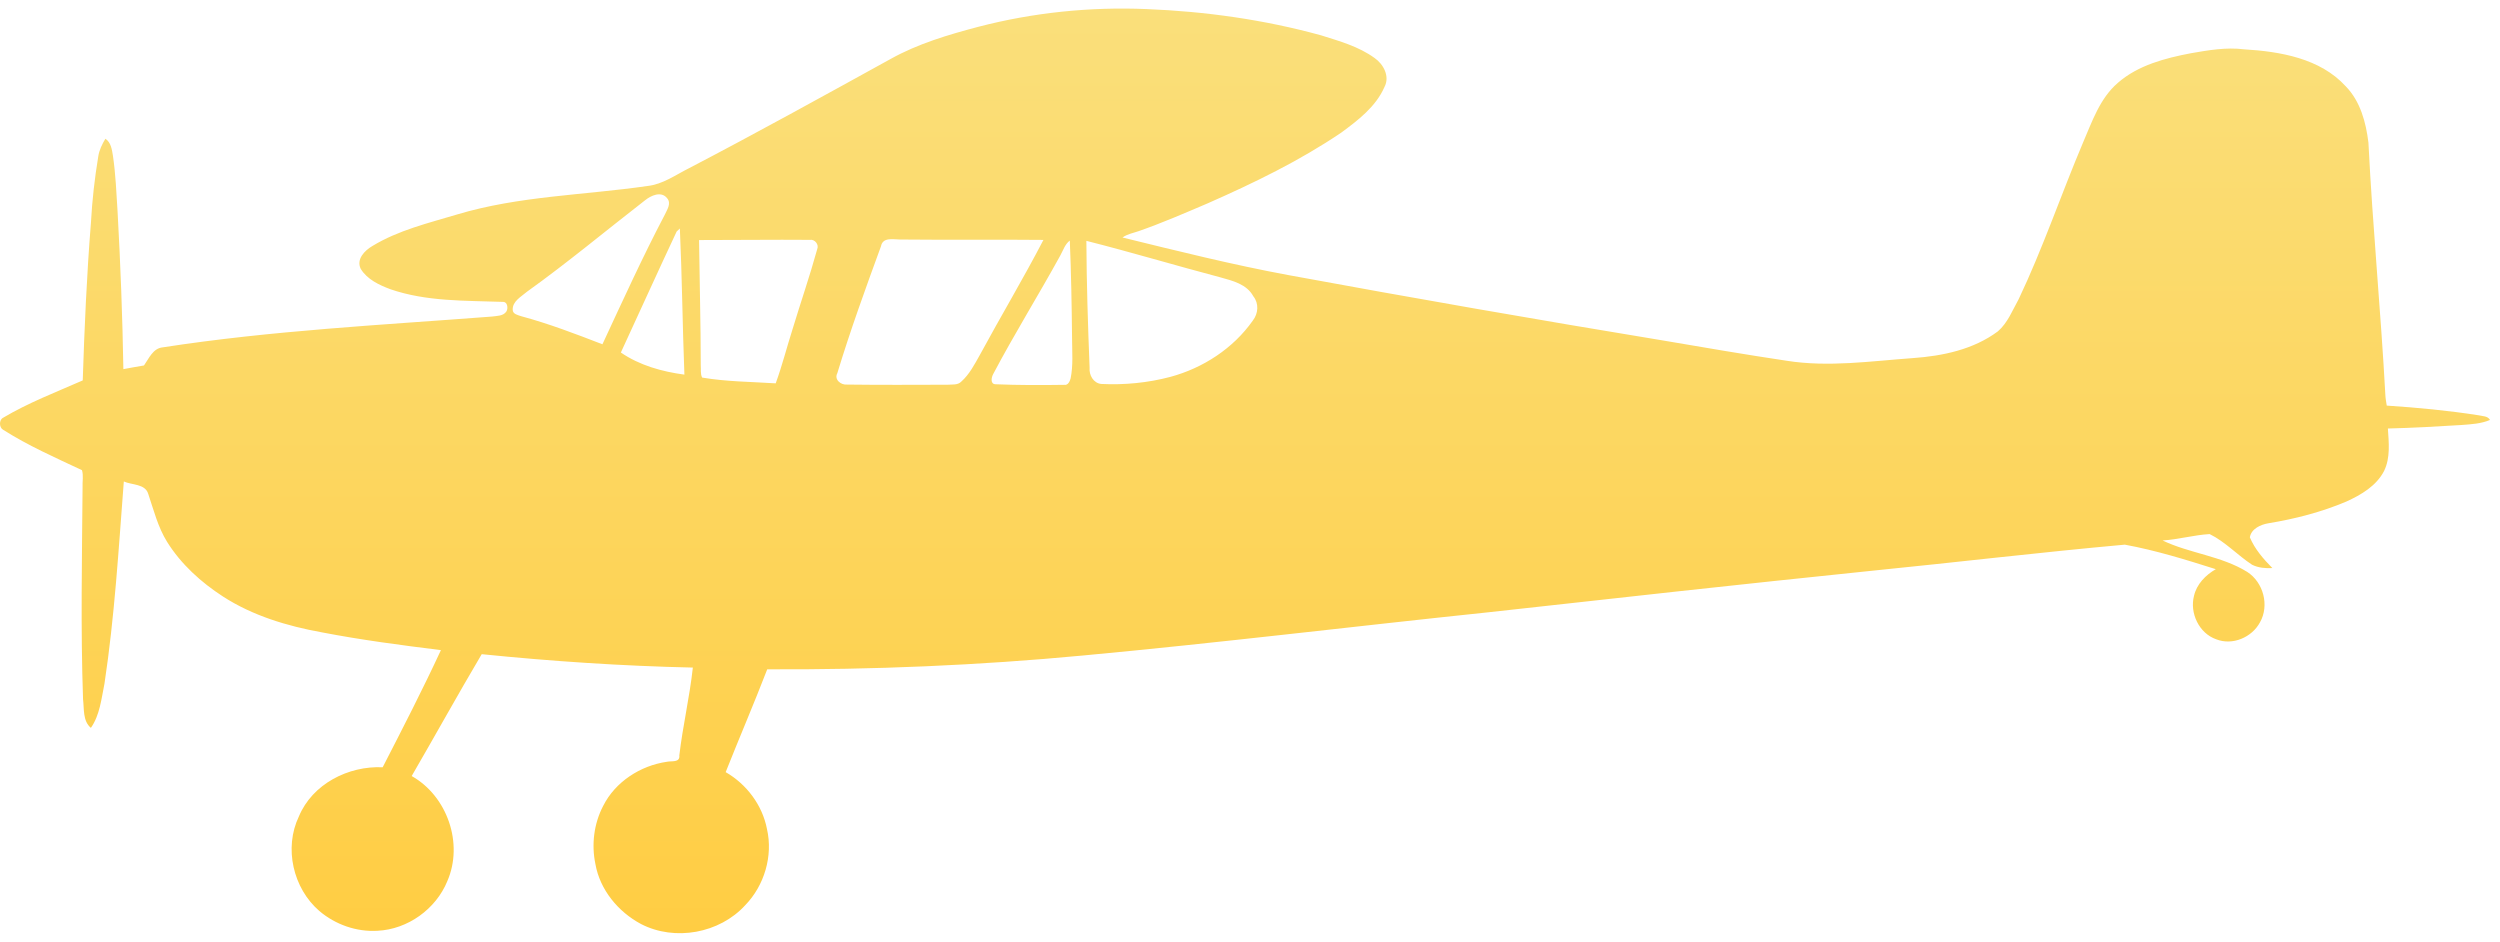
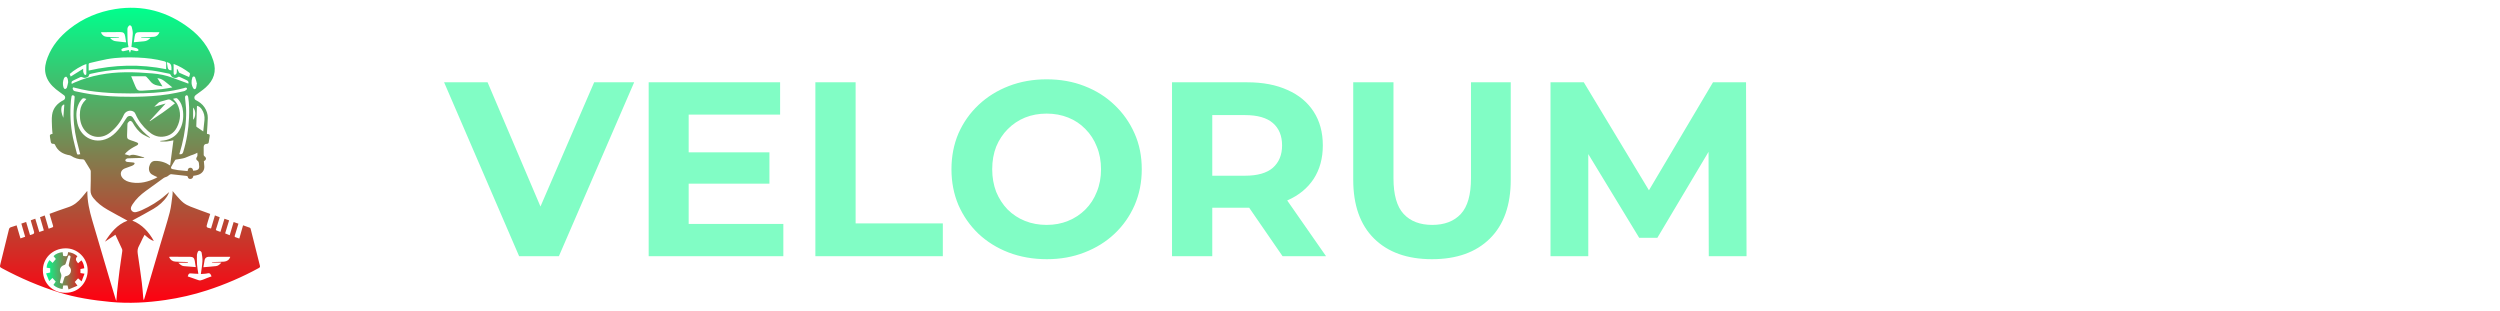
- <svg xmlns="http://www.w3.org/2000/svg" width="146" height="55" viewBox="0 0 146 55" fill="none">
-   <path d="M57.137 1.565C60.332 0.733 63.653 0.392 66.952 0.53C70.391 0.666 73.825 1.148 77.144 2.061C78.224 2.401 79.349 2.714 80.276 3.388C80.798 3.749 81.18 4.467 80.852 5.08C80.352 6.231 79.307 7.025 78.324 7.749C75.882 9.4 73.218 10.69 70.527 11.876C69.201 12.441 67.878 13.017 66.517 13.492C66.192 13.608 65.837 13.665 65.554 13.87C68.766 14.659 71.979 15.46 75.235 16.064C82.52 17.407 89.818 18.68 97.127 19.885C99.53 20.295 101.935 20.708 104.347 21.069C106.792 21.456 109.264 21.089 111.71 20.913C113.452 20.79 115.248 20.414 116.675 19.352C117.251 18.855 117.528 18.12 117.891 17.471C119.302 14.506 120.354 11.391 121.631 8.369C122.173 7.119 122.623 5.747 123.69 4.832C124.874 3.804 126.443 3.397 127.949 3.109C128.971 2.931 130.012 2.75 131.052 2.88C133.158 3.008 135.497 3.403 136.989 5.038C137.845 5.914 138.172 7.145 138.316 8.328C138.561 13.241 139.038 18.141 139.304 23.054C139.313 23.264 139.352 23.476 139.386 23.687C141.182 23.806 142.979 23.974 144.759 24.254C144.985 24.31 145.285 24.288 145.415 24.525C144.895 24.747 144.325 24.776 143.769 24.819C142.333 24.91 140.893 24.989 139.453 25.025C139.505 25.847 139.606 26.727 139.234 27.496C138.785 28.376 137.889 28.899 137.02 29.294C135.566 29.908 134.026 30.305 132.47 30.56C132.018 30.637 131.474 30.881 131.391 31.38C131.682 32.071 132.185 32.648 132.707 33.176C132.304 33.198 131.883 33.162 131.521 32.981C130.669 32.422 129.959 31.64 129.044 31.19C128.119 31.244 127.218 31.506 126.294 31.564C127.879 32.321 129.723 32.462 131.237 33.399C132.182 34.006 132.543 35.358 131.984 36.342C131.512 37.226 130.372 37.713 129.424 37.333C128.427 36.986 127.867 35.802 128.13 34.797C128.287 34.113 128.808 33.581 129.403 33.24C127.656 32.686 125.891 32.139 124.089 31.808C119.138 32.255 114.196 32.845 109.248 33.34C101.802 34.107 94.361 34.929 86.924 35.757C79.031 36.583 71.153 37.546 63.251 38.281C57.121 38.86 50.962 39.117 44.806 39.088C44.029 41.103 43.175 43.087 42.379 45.093C43.603 45.795 44.523 47.022 44.791 48.414C45.152 49.986 44.639 51.714 43.52 52.865C42.02 54.508 39.413 54.985 37.434 53.962C36.104 53.253 35.036 51.966 34.772 50.461C34.534 49.322 34.684 48.098 35.226 47.064C35.931 45.658 37.397 44.715 38.933 44.49C39.205 44.425 39.722 44.556 39.673 44.115C39.873 42.395 40.276 40.706 40.462 38.986C36.346 38.895 32.23 38.62 28.132 38.204C26.739 40.559 25.415 42.954 24.042 45.321C26.123 46.49 27.081 49.264 26.123 51.46C25.457 53.09 23.81 54.275 22.045 54.357C20.818 54.431 19.586 53.996 18.652 53.203C17.115 51.881 16.572 49.525 17.454 47.682C18.242 45.784 20.349 44.714 22.348 44.809C23.512 42.544 24.68 40.277 25.75 37.967C23.421 37.678 21.094 37.372 18.79 36.928C16.773 36.562 14.762 35.96 13.026 34.839C11.741 34.006 10.574 32.952 9.758 31.645C9.222 30.782 8.976 29.79 8.656 28.839C8.476 28.246 7.7 28.333 7.231 28.118C6.927 32.06 6.692 36.014 6.101 39.927C5.921 40.803 5.834 41.754 5.308 42.508C4.826 42.107 4.92 41.398 4.85 40.837C4.706 36.716 4.79 32.588 4.822 28.465C4.805 28.13 4.884 27.78 4.788 27.458C3.229 26.727 1.645 26.026 0.187 25.102C-0.053 24.975 -0.066 24.535 0.171 24.402C1.65 23.523 3.262 22.905 4.832 22.216C4.932 19.139 5.065 16.063 5.312 12.994C5.381 11.7 5.528 10.41 5.739 9.133C5.796 8.761 5.965 8.422 6.155 8.101C6.485 8.321 6.535 8.735 6.595 9.094C6.754 10.173 6.798 11.266 6.866 12.353C7.036 15.419 7.153 18.488 7.205 21.558C7.604 21.479 8.007 21.414 8.409 21.343C8.699 20.932 8.933 20.339 9.506 20.285C15.875 19.3 22.321 18.98 28.739 18.486C29.026 18.443 29.392 18.463 29.573 18.19C29.687 18.006 29.641 17.618 29.37 17.63C27.173 17.551 24.912 17.619 22.802 16.892C22.146 16.647 21.447 16.322 21.067 15.702C20.79 15.136 21.302 14.625 21.754 14.363C23.266 13.445 25.01 13.03 26.688 12.527C30.303 11.441 34.109 11.401 37.818 10.861C38.713 10.762 39.455 10.214 40.238 9.824C44.194 7.76 48.097 5.602 52.003 3.448C53.604 2.554 55.372 2.03 57.136 1.565M37.671 11.697C35.372 13.479 33.138 15.347 30.771 17.04C30.441 17.328 29.921 17.591 29.942 18.094C29.944 18.347 30.249 18.4 30.435 18.466C32.054 18.903 33.621 19.503 35.182 20.106C36.362 17.57 37.52 15.023 38.82 12.546C38.957 12.245 39.225 11.878 38.957 11.572C38.613 11.143 38.017 11.417 37.672 11.697M39.516 13.522C38.415 15.868 37.345 18.234 36.258 20.587C37.349 21.337 38.667 21.705 39.969 21.878C39.858 19.034 39.833 16.187 39.704 13.345C39.656 13.389 39.563 13.478 39.515 13.522M40.825 14.02C40.854 16.456 40.923 18.892 40.924 21.33C40.946 21.567 40.892 21.829 41.005 22.05C42.421 22.291 43.869 22.295 45.301 22.388C45.682 21.344 45.952 20.265 46.29 19.209C46.761 17.651 47.295 16.114 47.727 14.545C47.84 14.282 47.58 13.957 47.297 14.008C45.14 13.99 42.982 14.021 40.825 14.019M51.448 14.386C50.55 16.839 49.658 19.297 48.899 21.796C48.701 22.166 49.108 22.491 49.458 22.459C51.42 22.485 53.381 22.473 55.343 22.468C55.611 22.445 55.933 22.502 56.141 22.284C56.617 21.859 56.913 21.279 57.223 20.729C58.441 18.479 59.756 16.281 60.937 14.011C58.142 13.982 55.347 14.018 52.553 13.988C52.149 13.985 51.552 13.838 51.448 14.386M61.92 14.924C60.643 17.248 59.238 19.503 58 21.85C57.899 22.033 57.816 22.431 58.141 22.441C59.477 22.496 60.819 22.494 62.157 22.474C62.372 22.513 62.477 22.267 62.524 22.101C62.679 21.337 62.612 20.556 62.609 19.783C62.589 17.871 62.556 15.957 62.477 14.048C62.191 14.266 62.089 14.622 61.92 14.924ZM63.444 14.065C63.456 16.536 63.535 19.009 63.633 21.48C63.594 21.905 63.857 22.38 64.316 22.423C65.667 22.489 67.033 22.358 68.344 22.011C70.256 21.495 72.021 20.35 73.165 18.721C73.487 18.306 73.529 17.721 73.193 17.301C72.811 16.595 71.989 16.398 71.276 16.199C68.66 15.508 66.066 14.729 63.444 14.065Z" fill="url(#paint0_linear_696_806)" />
+ <svg xmlns="http://www.w3.org/2000/svg" width="161" height="20" viewBox="0 0 161 20" fill="none">
+   <path d="M13.129 10.377C13.138 10.605 13.22 10.838 13.066 11.045C12.916 11.247 12.691 11.292 12.454 11.323C12.447 11.348 12.44 11.373 12.432 11.399C12.405 11.482 12.344 11.52 12.261 11.524C12.177 11.527 12.115 11.486 12.099 11.407C12.085 11.338 12.047 11.332 11.991 11.326C11.668 11.291 11.345 11.251 11.021 11.218C10.988 11.215 10.948 11.239 10.916 11.258C10.846 11.301 10.785 11.372 10.71 11.39C10.572 11.424 10.474 11.51 10.366 11.59C10.04 11.831 9.709 12.065 9.381 12.303C9.053 12.54 8.762 12.815 8.538 13.155C8.513 13.193 8.491 13.232 8.471 13.272C8.42 13.371 8.404 13.472 8.478 13.565C8.556 13.662 8.666 13.685 8.779 13.656C8.899 13.626 9.018 13.584 9.13 13.533C9.678 13.282 10.192 12.979 10.645 12.578C10.731 12.502 10.82 12.431 10.895 12.369C10.86 12.442 10.825 12.549 10.765 12.639C10.54 12.976 10.237 13.238 9.893 13.443C9.468 13.696 9.028 13.923 8.594 14.162C8.573 14.174 8.553 14.185 8.519 14.204C9.163 14.462 9.581 14.942 9.908 15.518C9.669 15.452 9.5 15.282 9.311 15.122C9.266 15.206 9.219 15.285 9.179 15.367C9.101 15.526 9.035 15.69 8.948 15.844C8.857 16.003 8.844 16.162 8.871 16.341C8.965 16.96 9.053 17.579 9.133 18.2C9.175 18.519 9.195 18.841 9.224 19.162C9.23 19.219 9.236 19.276 9.264 19.335C9.325 19.135 9.388 18.935 9.447 18.734C9.733 17.761 10.018 16.788 10.305 15.815C10.515 15.101 10.744 14.392 10.932 13.673C11.03 13.297 11.057 12.903 11.113 12.516C11.123 12.449 11.115 12.379 11.115 12.302C11.203 12.407 11.289 12.517 11.383 12.619C11.521 12.769 11.653 12.929 11.812 13.055C11.948 13.162 12.11 13.243 12.272 13.307C12.667 13.464 13.07 13.604 13.469 13.751C13.488 13.758 13.507 13.767 13.537 13.779C13.488 13.935 13.44 14.089 13.392 14.244C13.381 14.28 13.371 14.317 13.36 14.353C13.27 14.647 13.271 14.649 13.591 14.715C13.673 14.437 13.756 14.158 13.841 13.871C13.949 13.914 14.044 13.951 14.15 13.993C14.084 14.208 14.018 14.418 13.955 14.629C13.889 14.854 13.85 14.799 14.078 14.893C14.113 14.907 14.149 14.917 14.197 14.933C14.282 14.652 14.366 14.376 14.454 14.086C14.558 14.123 14.655 14.157 14.755 14.192C14.669 14.475 14.585 14.749 14.499 15.03C14.597 15.07 14.688 15.107 14.793 15.149C14.876 14.868 14.958 14.591 15.045 14.298C15.147 14.334 15.246 14.367 15.355 14.405C15.29 14.618 15.229 14.822 15.166 15.026C15.152 15.072 15.141 15.12 15.123 15.164C15.094 15.233 15.117 15.265 15.185 15.284C15.258 15.304 15.328 15.333 15.412 15.363C15.493 15.077 15.572 14.8 15.653 14.509C15.807 14.563 15.954 14.612 16.097 14.668C16.119 14.677 16.136 14.715 16.143 14.742C16.341 15.53 16.537 16.318 16.737 17.106C16.757 17.184 16.739 17.222 16.669 17.26C15.6 17.845 14.485 18.324 13.327 18.7C12.457 18.983 11.568 19.186 10.662 19.319C9.489 19.491 8.312 19.556 7.129 19.445C5.994 19.338 4.869 19.165 3.778 18.825C2.526 18.433 1.324 17.917 0.167 17.298C-0.023 17.197 -0.022 17.196 0.03 16.985C0.212 16.25 0.395 15.514 0.574 14.778C0.594 14.698 0.63 14.654 0.708 14.631C0.826 14.596 0.943 14.554 1.07 14.512C1.153 14.794 1.234 15.068 1.318 15.353C1.421 15.317 1.514 15.284 1.62 15.247C1.538 14.963 1.457 14.686 1.374 14.399C1.481 14.363 1.578 14.331 1.683 14.295C1.767 14.581 1.849 14.858 1.931 15.133C1.944 15.134 1.951 15.137 1.957 15.135C2.235 15.047 2.234 15.048 2.148 14.771C2.092 14.592 2.042 14.412 1.99 14.233C1.986 14.22 1.988 14.206 1.987 14.184C2.077 14.152 2.167 14.121 2.271 14.084C2.358 14.369 2.443 14.651 2.53 14.941C2.631 14.906 2.721 14.875 2.823 14.84C2.74 14.554 2.66 14.274 2.577 13.988C2.683 13.948 2.776 13.914 2.881 13.874C2.965 14.161 3.048 14.442 3.133 14.729C3.212 14.7 3.282 14.672 3.354 14.65C3.423 14.629 3.434 14.592 3.413 14.525C3.341 14.294 3.273 14.061 3.205 13.829C3.199 13.81 3.198 13.789 3.195 13.77C3.595 13.627 3.988 13.473 4.389 13.346C4.761 13.229 5.036 12.995 5.277 12.706C5.387 12.573 5.498 12.44 5.609 12.307C5.616 12.312 5.625 12.316 5.625 12.32C5.62 12.96 5.762 13.576 5.939 14.184C6.324 15.503 6.715 16.819 7.104 18.136C7.219 18.524 7.338 18.91 7.456 19.298C7.461 19.316 7.471 19.332 7.491 19.379C7.509 19.166 7.519 18.986 7.539 18.805C7.589 18.345 7.638 17.883 7.697 17.423C7.748 17.018 7.814 16.615 7.87 16.21C7.877 16.157 7.885 16.093 7.864 16.047C7.724 15.735 7.576 15.427 7.432 15.118C7.196 15.274 6.977 15.42 6.757 15.566C7.127 14.998 7.527 14.466 8.211 14.211C8.17 14.188 8.143 14.172 8.116 14.158C7.715 13.938 7.31 13.726 6.914 13.497C6.574 13.301 6.262 13.063 6.013 12.754C5.893 12.604 5.822 12.444 5.831 12.24C5.849 11.839 5.844 11.436 5.845 11.034C5.845 10.993 5.826 10.947 5.804 10.91C5.685 10.71 5.565 10.512 5.44 10.316C5.423 10.288 5.376 10.262 5.344 10.263C5.06 10.269 4.805 10.187 4.57 10.031C4.548 10.016 4.521 10.005 4.495 10.001C4.061 9.932 3.719 9.737 3.538 9.314C3.526 9.285 3.469 9.256 3.437 9.26C3.329 9.273 3.284 9.221 3.268 9.125C3.252 9.029 3.235 8.934 3.22 8.838C3.196 8.68 3.216 8.651 3.384 8.618C3.373 8.483 3.353 8.346 3.35 8.209C3.345 7.939 3.318 7.666 3.354 7.401C3.416 6.953 3.696 6.648 4.094 6.448C4.211 6.389 4.232 6.218 4.127 6.138C3.954 6.005 3.771 5.886 3.602 5.748C3.285 5.488 3.034 5.178 2.938 4.768C2.851 4.394 2.936 4.037 3.069 3.691C3.358 2.939 3.861 2.346 4.485 1.853C5.348 1.17 6.336 0.759 7.417 0.584C9.188 0.299 10.786 0.743 12.203 1.818C12.916 2.358 13.458 3.045 13.74 3.914C13.961 4.599 13.768 5.162 13.252 5.628C13.058 5.804 12.835 5.948 12.625 6.107C12.52 6.187 12.494 6.254 12.534 6.374C12.544 6.404 12.581 6.431 12.612 6.447C12.83 6.56 13.026 6.699 13.166 6.906C13.307 7.115 13.387 7.348 13.382 7.599C13.375 7.903 13.348 8.207 13.33 8.512C13.328 8.549 13.329 8.586 13.329 8.623C13.519 8.651 13.522 8.655 13.493 8.848C13.477 8.951 13.464 9.054 13.444 9.156C13.433 9.218 13.401 9.261 13.326 9.262C13.194 9.262 13.119 9.332 13.116 9.463C13.112 9.637 13.114 9.81 13.119 9.983C13.119 10.008 13.141 10.04 13.162 10.056C13.31 10.167 13.302 10.292 13.129 10.377ZM10.322 9.11C10.324 9.097 10.325 9.085 10.326 9.073C10.402 9.065 10.477 9.06 10.552 9.048C10.972 8.979 11.315 8.79 11.541 8.415C11.774 8.031 11.828 7.614 11.787 7.176C11.759 6.872 11.662 6.595 11.445 6.37C11.421 6.345 11.381 6.315 11.352 6.318C11.278 6.324 11.207 6.349 11.143 6.365C11.237 6.479 11.352 6.579 11.416 6.704C11.673 7.207 11.64 7.718 11.389 8.21C11.2 8.579 10.877 8.775 10.462 8.805C10.1 8.831 9.801 8.678 9.539 8.445C9.194 8.137 8.914 7.78 8.729 7.351C8.705 7.293 8.666 7.23 8.615 7.197C8.392 7.051 8.084 7.152 7.976 7.393C7.772 7.851 7.468 8.238 7.078 8.547C6.468 9.029 5.652 8.844 5.307 8.162C5.146 7.841 5.12 7.499 5.158 7.148C5.189 6.868 5.311 6.633 5.51 6.437C5.529 6.418 5.544 6.396 5.563 6.374C5.363 6.3 5.323 6.308 5.205 6.464C5.151 6.536 5.103 6.614 5.067 6.695C4.884 7.098 4.892 7.517 4.985 7.936C5.207 8.93 6.249 9.357 7.11 8.814C7.366 8.652 7.565 8.43 7.746 8.193C7.874 8.025 7.982 7.843 8.099 7.668C8.154 7.584 8.203 7.492 8.314 7.471C8.438 7.447 8.513 7.492 8.601 7.643C8.828 8.032 9.097 8.386 9.442 8.678C9.512 8.738 9.586 8.793 9.658 8.851L9.642 8.879C9.496 8.806 9.342 8.745 9.204 8.658C8.907 8.469 8.71 8.189 8.537 7.888C8.509 7.839 8.436 7.781 8.389 7.786C8.334 7.791 8.275 7.852 8.236 7.903C8.209 7.936 8.207 7.994 8.205 8.041C8.196 8.263 8.188 8.485 8.183 8.706C8.178 8.921 8.207 8.958 8.413 9.029C8.55 9.076 8.69 9.117 8.822 9.175C8.929 9.223 8.927 9.296 8.826 9.358C8.75 9.405 8.666 9.439 8.588 9.484C8.379 9.605 8.181 9.741 8.032 9.928C8.127 9.956 8.215 9.983 8.304 10.009C8.323 10.014 8.348 10.024 8.362 10.016C8.521 9.927 8.682 9.979 8.839 10.014C8.99 10.049 9.137 10.098 9.286 10.142C9.284 10.151 9.282 10.161 9.28 10.171C9.247 10.171 9.213 10.171 9.18 10.171C8.861 10.178 8.542 10.181 8.224 10.198C8.17 10.201 8.083 10.259 8.073 10.305C8.056 10.382 8.137 10.42 8.21 10.429C8.332 10.444 8.457 10.45 8.58 10.464C8.612 10.468 8.663 10.486 8.668 10.507C8.674 10.534 8.652 10.579 8.627 10.6C8.589 10.634 8.542 10.661 8.495 10.679C8.34 10.739 8.181 10.788 8.028 10.851C7.768 10.96 7.702 11.229 7.88 11.448C8.036 11.639 8.256 11.715 8.488 11.752C9.036 11.841 9.545 11.708 10.035 11.472C10.073 11.454 10.107 11.428 10.138 11.409C10.011 11.348 9.886 11.302 9.778 11.231C9.616 11.124 9.558 10.926 9.61 10.722C9.66 10.524 9.772 10.367 9.986 10.362C10.34 10.354 10.668 10.462 10.956 10.658C11.025 10.126 11.096 9.583 11.168 9.036C11.014 9.064 10.877 9.1 10.737 9.112C10.6 9.124 10.461 9.112 10.322 9.11L10.322 9.11ZM5.71 4.543C7.37 4.165 9.029 4.119 10.701 4.456C10.701 4.33 10.694 4.219 10.704 4.11C10.713 4.004 10.668 3.971 10.572 3.945C10.021 3.798 9.457 3.733 8.89 3.708C8.221 3.68 7.552 3.69 6.891 3.81C6.521 3.877 6.156 3.975 5.789 4.057C5.728 4.071 5.706 4.102 5.709 4.166C5.714 4.287 5.71 4.408 5.71 4.543V4.543ZM5.646 17.409C5.645 16.631 4.996 15.977 4.21 15.992C3.349 16.009 2.745 16.66 2.762 17.433C2.78 18.258 3.382 18.85 4.206 18.855C5.149 18.862 5.651 18.09 5.646 17.409H5.646ZM8.363 6.232C8.484 6.232 8.606 6.234 8.727 6.232C9.433 6.221 10.138 6.18 10.837 6.072C11.178 6.019 11.516 5.946 11.854 5.871C11.921 5.856 11.98 5.798 12.036 5.751C12.049 5.741 12.045 5.689 12.03 5.67C12.016 5.651 11.977 5.639 11.952 5.642C11.908 5.647 11.866 5.669 11.823 5.68C10.988 5.903 10.133 5.98 9.275 6.004C8.079 6.037 6.884 6.022 5.699 5.842C5.402 5.797 5.11 5.72 4.818 5.651C4.763 5.638 4.701 5.595 4.683 5.67C4.671 5.717 4.703 5.79 4.739 5.828C4.773 5.864 4.838 5.876 4.891 5.887C5.213 5.951 5.534 6.022 5.859 6.07C6.689 6.193 7.525 6.233 8.363 6.232H8.363ZM8.447 4.911C8.539 5.13 8.629 5.347 8.719 5.563C8.818 5.802 8.894 5.857 9.153 5.84C9.578 5.813 10.003 5.783 10.426 5.74C10.653 5.717 10.878 5.666 11.101 5.629C10.921 5.485 10.755 5.351 10.587 5.22C10.458 5.12 10.316 5.05 10.135 5.032C10.247 5.212 10.35 5.377 10.467 5.566C10.339 5.542 10.238 5.521 10.137 5.504C9.947 5.471 9.795 5.381 9.676 5.228C9.607 5.137 9.529 5.053 9.451 4.969C9.427 4.943 9.39 4.914 9.359 4.913C9.061 4.909 8.763 4.911 8.448 4.911L8.447 4.911ZM12.711 9.834C12.609 9.882 12.524 9.938 12.43 9.963C12.25 10.013 12.088 10.104 11.915 10.164C11.741 10.223 11.551 10.236 11.368 10.27C11.34 10.276 11.298 10.278 11.287 10.297C11.197 10.441 11.108 10.586 11.029 10.735C10.987 10.814 11.023 10.872 11.114 10.892C11.229 10.916 11.344 10.941 11.461 10.956C11.665 10.98 11.871 10.996 12.083 11.017C12.092 10.888 12.139 10.803 12.255 10.801C12.376 10.799 12.425 10.886 12.438 10.993C12.852 10.974 12.855 10.836 12.811 10.526C12.801 10.449 12.781 10.384 12.705 10.337C12.623 10.286 12.623 10.185 12.671 10.125C12.749 10.029 12.702 9.938 12.71 9.834H12.711ZM12.129 5.385C12.163 5.28 12.122 5.208 12.011 5.16C11.868 5.099 11.728 5.03 11.589 4.961C11.533 4.933 11.492 4.937 11.439 4.975C11.29 5.078 11.061 4.996 10.996 4.83C10.983 4.796 10.946 4.756 10.914 4.749C10.537 4.675 10.162 4.589 9.782 4.541C9.111 4.455 8.436 4.433 7.76 4.474C7.119 4.513 6.486 4.602 5.861 4.749C5.794 4.765 5.726 4.776 5.721 4.872C5.719 4.904 5.677 4.943 5.643 4.961C5.532 5.023 5.417 5.038 5.298 4.972C5.267 4.955 5.215 4.948 5.184 4.962C5.023 5.034 4.867 5.116 4.707 5.19C4.61 5.234 4.586 5.3 4.622 5.404C4.66 5.385 4.692 5.366 4.726 5.35C4.76 5.333 4.795 5.318 4.83 5.303C5.868 4.854 6.963 4.669 8.085 4.653C8.659 4.644 9.235 4.682 9.807 4.727C10.255 4.763 10.698 4.85 11.122 5.012C11.454 5.138 11.789 5.259 12.129 5.384L12.129 5.385ZM12.935 17.646C12.973 17.358 13.023 17.092 13.037 16.824C13.047 16.64 13.016 16.453 12.985 16.27C12.977 16.222 12.908 16.159 12.857 16.147C12.778 16.129 12.739 16.203 12.718 16.273C12.703 16.322 12.682 16.373 12.682 16.423C12.68 16.627 12.674 16.831 12.689 17.034C12.704 17.235 12.744 17.433 12.773 17.634C12.632 17.627 12.493 17.627 12.357 17.611C12.185 17.591 12.145 17.612 12.09 17.801C12.196 17.838 12.304 17.875 12.411 17.913C12.485 17.939 12.557 17.969 12.633 17.991C12.724 18.019 12.824 18.072 12.91 18.056C13.055 18.03 13.191 17.957 13.331 17.905C13.427 17.869 13.523 17.835 13.625 17.798C13.605 17.756 13.592 17.728 13.579 17.701C13.536 17.609 13.48 17.576 13.367 17.603C13.228 17.636 13.08 17.633 12.935 17.646V17.646ZM5.169 9.933C5.134 9.798 5.104 9.678 5.071 9.559C4.88 8.87 4.748 8.169 4.737 7.454C4.731 7.057 4.778 6.66 4.807 6.263C4.813 6.183 4.775 6.157 4.713 6.14C4.646 6.121 4.615 6.161 4.605 6.217C4.588 6.306 4.574 6.395 4.567 6.484C4.497 7.286 4.535 8.082 4.698 8.87C4.768 9.205 4.864 9.533 4.946 9.865C4.964 9.936 4.993 9.977 5.074 9.946C5.099 9.936 5.127 9.938 5.169 9.933H5.169ZM14.83 16.55C14.819 16.544 14.813 16.538 14.808 16.538C14.343 16.538 13.879 16.538 13.415 16.54C13.309 16.54 13.201 16.623 13.18 16.727C13.146 16.892 13.123 17.058 13.097 17.21C13.372 17.186 13.643 17.168 13.912 17.137C14.05 17.121 14.153 17.032 14.256 16.913H13.649C13.649 16.904 13.649 16.895 13.649 16.886C13.695 16.882 13.742 16.877 13.789 16.875C14.003 16.866 14.218 16.865 14.432 16.849C14.622 16.833 14.759 16.733 14.829 16.55L14.83 16.55ZM11.55 9.928C11.678 9.958 11.759 9.914 11.795 9.798C12.021 9.07 12.142 8.324 12.174 7.564C12.193 7.125 12.189 6.685 12.118 6.249C12.099 6.135 12.029 6.099 11.948 6.17C11.919 6.195 11.913 6.261 11.917 6.307C11.938 6.583 11.982 6.858 11.987 7.133C12.003 7.885 11.891 8.623 11.71 9.35C11.661 9.544 11.604 9.735 11.55 9.928H11.55ZM12.609 17.202C12.6 17.151 12.588 17.084 12.576 17.016C12.565 16.944 12.556 16.872 12.544 16.801C12.509 16.604 12.429 16.538 12.226 16.537C11.807 16.536 11.388 16.535 10.969 16.535C10.944 16.535 10.919 16.541 10.887 16.545C10.966 16.73 11.099 16.833 11.285 16.847C11.513 16.864 11.742 16.864 11.97 16.872C12.015 16.874 12.06 16.881 12.105 16.885C12.104 16.896 12.104 16.907 12.103 16.918H11.481C11.598 17.033 11.697 17.125 11.839 17.139C12.092 17.163 12.346 17.18 12.609 17.201L12.609 17.202ZM10.271 2.072C10.222 2.072 10.191 2.072 10.161 2.072C9.776 2.071 9.391 2.07 9.007 2.07C8.773 2.069 8.706 2.126 8.671 2.357C8.652 2.484 8.635 2.612 8.619 2.72C8.847 2.699 9.062 2.677 9.278 2.659C9.437 2.646 9.564 2.575 9.695 2.44H9.097C9.097 2.429 9.097 2.418 9.097 2.407C9.164 2.403 9.232 2.399 9.3 2.396C9.504 2.388 9.709 2.387 9.912 2.37C10.085 2.355 10.2 2.252 10.271 2.072ZM7.082 2.439C7.191 2.561 7.308 2.644 7.468 2.656C7.674 2.673 7.879 2.703 8.084 2.726C8.096 2.728 8.109 2.721 8.121 2.717C8.099 2.585 8.079 2.459 8.059 2.333C8.028 2.137 7.944 2.064 7.745 2.065C7.358 2.067 6.97 2.07 6.582 2.074C6.556 2.074 6.531 2.079 6.497 2.084C6.571 2.259 6.694 2.358 6.87 2.371C7.094 2.387 7.319 2.387 7.544 2.396C7.586 2.397 7.627 2.405 7.669 2.41C7.668 2.419 7.667 2.429 7.667 2.439H7.081L7.082 2.439ZM8.433 3.218C8.537 3.241 8.644 3.266 8.75 3.289C8.84 3.308 8.939 3.265 8.92 3.213C8.903 3.164 8.84 3.116 8.787 3.098C8.684 3.063 8.574 3.049 8.464 3.025C8.467 2.998 8.468 2.985 8.47 2.971C8.499 2.704 8.54 2.437 8.551 2.168C8.557 2.023 8.518 1.874 8.482 1.73C8.472 1.686 8.404 1.628 8.363 1.628C8.321 1.629 8.272 1.689 8.243 1.734C8.218 1.772 8.206 1.826 8.206 1.873C8.206 2.135 8.206 2.397 8.217 2.658C8.223 2.783 8.255 2.907 8.276 3.034C8.149 3.058 8.034 3.07 7.926 3.103C7.88 3.117 7.812 3.176 7.815 3.209C7.822 3.278 7.881 3.315 7.962 3.295C8.073 3.267 8.184 3.245 8.297 3.22C8.318 3.276 8.337 3.328 8.356 3.381L8.38 3.382C8.396 3.332 8.413 3.282 8.433 3.218V3.218ZM12.699 6.815C12.689 6.834 12.684 6.84 12.684 6.846C12.669 7.271 12.654 7.695 12.641 8.12C12.641 8.138 12.65 8.163 12.664 8.173C12.801 8.269 12.94 8.362 13.089 8.464C13.117 8.206 13.146 7.966 13.168 7.725C13.19 7.48 13.135 7.251 12.997 7.045C12.925 6.938 12.835 6.85 12.699 6.815V6.815ZM11.269 6.651C11.16 6.569 11.068 6.491 10.967 6.427C10.93 6.403 10.868 6.397 10.823 6.408C10.656 6.45 10.49 6.5 10.325 6.55C10.283 6.563 10.24 6.584 10.208 6.612C10.118 6.691 10.034 6.776 9.948 6.858C9.952 6.861 9.956 6.865 9.961 6.869C10.198 6.801 10.436 6.732 10.668 6.666C10.321 7.043 9.978 7.415 9.636 7.787C9.642 7.794 9.649 7.801 9.655 7.807C10.202 7.446 10.748 7.084 11.269 6.651L11.269 6.651ZM11.18 4.116C11.18 4.332 11.178 4.529 11.183 4.725C11.184 4.759 11.217 4.819 11.235 4.819C11.273 4.819 11.323 4.797 11.346 4.766C11.372 4.731 11.38 4.678 11.386 4.631C11.392 4.575 11.387 4.517 11.387 4.46C11.4 4.456 11.413 4.453 11.426 4.449C11.448 4.497 11.47 4.546 11.495 4.593C11.512 4.627 11.527 4.676 11.556 4.689C11.759 4.783 11.966 4.87 12.177 4.961C12.196 4.9 12.222 4.832 12.235 4.762C12.24 4.74 12.218 4.703 12.198 4.687C11.892 4.459 11.569 4.261 11.181 4.116L11.18 4.116ZM5.358 4.427C5.358 4.513 5.349 4.569 5.36 4.62C5.374 4.682 5.396 4.748 5.434 4.796C5.48 4.854 5.56 4.828 5.561 4.758C5.566 4.549 5.563 4.34 5.563 4.123C5.251 4.22 4.736 4.531 4.489 4.764C4.51 4.82 4.532 4.878 4.552 4.931C4.818 4.765 5.077 4.603 5.358 4.427L5.358 4.427ZM4.39 5.294C4.377 5.196 4.378 5.124 4.354 5.061C4.336 5.012 4.286 4.936 4.255 4.939C4.207 4.942 4.14 4.993 4.121 5.04C4.043 5.229 4.028 5.428 4.087 5.626C4.101 5.671 4.156 5.738 4.185 5.735C4.231 5.731 4.294 5.682 4.309 5.638C4.349 5.518 4.368 5.392 4.39 5.294L4.39 5.294ZM12.67 5.414C12.675 5.412 12.68 5.409 12.685 5.407C12.648 5.268 12.623 5.125 12.569 4.993C12.527 4.893 12.42 4.901 12.385 5.004C12.308 5.236 12.315 5.468 12.446 5.683C12.503 5.776 12.594 5.763 12.629 5.658C12.655 5.581 12.657 5.496 12.67 5.414H12.67ZM11.042 4.529C11.042 4.468 11.042 4.41 11.042 4.352C11.042 4.165 10.95 4.05 10.766 4.008C10.761 4.007 10.755 4.011 10.741 4.016C10.758 4.112 10.783 4.209 10.792 4.308C10.806 4.452 10.876 4.528 11.042 4.529V4.529ZM4.142 6.748C4.132 6.74 4.122 6.732 4.112 6.725C4.065 6.767 3.992 6.802 3.977 6.854C3.903 7.104 3.976 7.337 4.078 7.587C4.1 7.291 4.121 7.02 4.142 6.748H4.142ZM12.435 7.715C12.614 7.54 12.625 7.117 12.435 6.925V7.715Z" fill="url(#paint0_linear_611_1019)" />
+   <path d="M4.389 16.235C4.617 16.262 4.813 16.346 4.978 16.495C4.977 16.506 4.979 16.515 4.975 16.519C4.865 16.627 4.859 16.74 4.955 16.859C4.978 16.888 5 16.918 5.028 16.956C5.1 16.892 5.169 16.831 5.243 16.766C5.362 16.916 5.407 17.088 5.427 17.276C5.343 17.293 5.266 17.308 5.181 17.325V17.585C5.259 17.597 5.336 17.61 5.442 17.627C5.378 17.795 5.319 17.949 5.254 18.119C5.167 18.045 5.103 17.99 5.028 17.926C4.959 18.002 4.89 18.077 4.814 18.16C4.868 18.234 4.921 18.305 4.989 18.398C4.795 18.481 4.609 18.559 4.412 18.643C4.387 18.539 4.369 18.463 4.35 18.386H4.07C4.057 18.463 4.045 18.536 4.031 18.618C3.807 18.581 3.609 18.506 3.439 18.35C3.491 18.277 3.54 18.207 3.59 18.136C3.518 18.058 3.451 17.984 3.376 17.901C3.314 17.962 3.252 18.023 3.169 18.105C3.1 17.936 3.036 17.777 2.967 17.608C3.069 17.585 3.148 17.567 3.232 17.549V17.275C3.159 17.264 3.086 17.252 3.001 17.238C3.01 17.058 3.071 16.901 3.19 16.752C3.257 16.813 3.32 16.87 3.388 16.931C3.461 16.844 3.526 16.765 3.597 16.678C3.548 16.617 3.501 16.559 3.447 16.493C3.605 16.327 3.807 16.266 4.032 16.238C4.044 16.325 4.056 16.403 4.067 16.479C4.332 16.525 4.338 16.521 4.389 16.234V16.235ZM4.025 18.262C4.069 18.122 4.108 17.986 4.156 17.854C4.167 17.825 4.206 17.791 4.237 17.785C4.382 17.762 4.489 17.693 4.544 17.555C4.602 17.411 4.566 17.28 4.467 17.171C4.425 17.125 4.42 17.088 4.432 17.034C4.468 16.883 4.497 16.731 4.535 16.58C4.55 16.519 4.541 16.479 4.481 16.455C4.414 16.429 4.393 16.479 4.377 16.524C4.328 16.668 4.28 16.812 4.236 16.957C4.219 17.017 4.195 17.051 4.128 17.071C3.907 17.136 3.791 17.363 3.9 17.562C3.967 17.686 3.961 17.791 3.924 17.911C3.908 17.964 3.896 18.018 3.882 18.072C3.843 18.225 3.848 18.233 4.026 18.262L4.025 18.262Z" fill="url(#paint1_linear_611_1019)" />
+   <path d="M33.432 16.5L28.6 5.3H31.4L35.624 15.22H33.976L38.264 5.3H40.84L35.992 16.5H33.432ZM44.159 9.812H49.551V11.828H44.159V9.812ZM44.351 14.42H50.447V16.5H41.775V5.3H50.239V7.38H44.351V14.42ZM52.51 16.5V5.3H55.102V14.388H60.718V16.5H52.51ZM67.418 16.692C66.533 16.692 65.712 16.548 64.954 16.26C64.208 15.972 63.557 15.567 63.002 15.044C62.458 14.521 62.032 13.908 61.722 13.204C61.424 12.5 61.274 11.732 61.274 10.9C61.274 10.068 61.424 9.3 61.722 8.596C62.032 7.892 62.464 7.279 63.018 6.756C63.573 6.233 64.224 5.828 64.97 5.54C65.717 5.252 66.528 5.108 67.402 5.108C68.288 5.108 69.098 5.252 69.834 5.54C70.581 5.828 71.226 6.233 71.77 6.756C72.325 7.279 72.757 7.892 73.066 8.596C73.376 9.289 73.53 10.057 73.53 10.9C73.53 11.732 73.376 12.505 73.066 13.22C72.757 13.924 72.325 14.537 71.77 15.06C71.226 15.572 70.581 15.972 69.834 16.26C69.098 16.548 68.293 16.692 67.418 16.692ZM67.402 14.484C67.904 14.484 68.362 14.399 68.778 14.228C69.205 14.057 69.578 13.812 69.898 13.492C70.218 13.172 70.464 12.793 70.634 12.356C70.816 11.919 70.906 11.433 70.906 10.9C70.906 10.367 70.816 9.881 70.634 9.444C70.464 9.007 70.218 8.628 69.898 8.308C69.589 7.988 69.221 7.743 68.794 7.572C68.368 7.401 67.904 7.316 67.402 7.316C66.901 7.316 66.437 7.401 66.01 7.572C65.594 7.743 65.226 7.988 64.906 8.308C64.586 8.628 64.336 9.007 64.154 9.444C63.984 9.881 63.898 10.367 63.898 10.9C63.898 11.423 63.984 11.908 64.154 12.356C64.336 12.793 64.581 13.172 64.89 13.492C65.21 13.812 65.584 14.057 66.01 14.228C66.437 14.399 66.901 14.484 67.402 14.484ZM75.478 16.5V5.3H80.326C81.329 5.3 82.193 5.465 82.918 5.796C83.644 6.116 84.204 6.58 84.598 7.188C84.993 7.796 85.19 8.521 85.19 9.364C85.19 10.196 84.993 10.916 84.598 11.524C84.204 12.121 83.644 12.58 82.918 12.9C82.193 13.22 81.329 13.38 80.326 13.38H76.918L78.07 12.244V16.5H75.478ZM82.598 16.5L79.798 12.436H82.566L85.398 16.5H82.598ZM78.07 12.532L76.918 11.316H80.182C80.982 11.316 81.58 11.145 81.974 10.804C82.369 10.452 82.566 9.972 82.566 9.364C82.566 8.745 82.369 8.265 81.974 7.924C81.58 7.583 80.982 7.412 80.182 7.412H76.918L78.07 6.18V12.532ZM92.22 16.692C90.631 16.692 89.388 16.249 88.492 15.364C87.596 14.479 87.148 13.215 87.148 11.572V5.3H89.74V11.476C89.74 12.543 89.959 13.311 90.396 13.78C90.833 14.249 91.447 14.484 92.236 14.484C93.025 14.484 93.639 14.249 94.076 13.78C94.513 13.311 94.732 12.543 94.732 11.476V5.3H97.292V11.572C97.292 13.215 96.844 14.479 95.948 15.364C95.052 16.249 93.809 16.692 92.22 16.692ZM99.853 16.5V5.3H101.997L106.765 13.204H105.629L110.317 5.3H112.445L112.477 16.5H110.045L110.029 9.028H110.477L106.733 15.316H105.565L101.741 9.028H102.285V16.5H99.853Z" fill="#81FDC5" />
  <defs>
-     <linearGradient id="paint0_linear_696_806" x1="72.707" y1="0.5" x2="72.707" y2="54.499" gradientUnits="userSpaceOnUse">
-       <stop stop-color="#FADF7B" />
-       <stop offset="1" stop-color="#FFCD43" />
+     <linearGradient id="paint0_linear_611_1019" x1="8.372" y1="19.5" x2="8.372" y2="0.5" gradientUnits="userSpaceOnUse">
+       <stop stop-color="#FF0010" />
+       <stop offset="1" stop-color="#00FF8D" />
+     </linearGradient>
+     <linearGradient id="paint1_linear_611_1019" x1="2.967" y1="17.439" x2="5.442" y2="17.439" gradientUnits="userSpaceOnUse">
+       <stop stop-color="#00FF8D" />
+       <stop offset="1" stop-color="#FF0010" />
    </linearGradient>
  </defs>
</svg>
